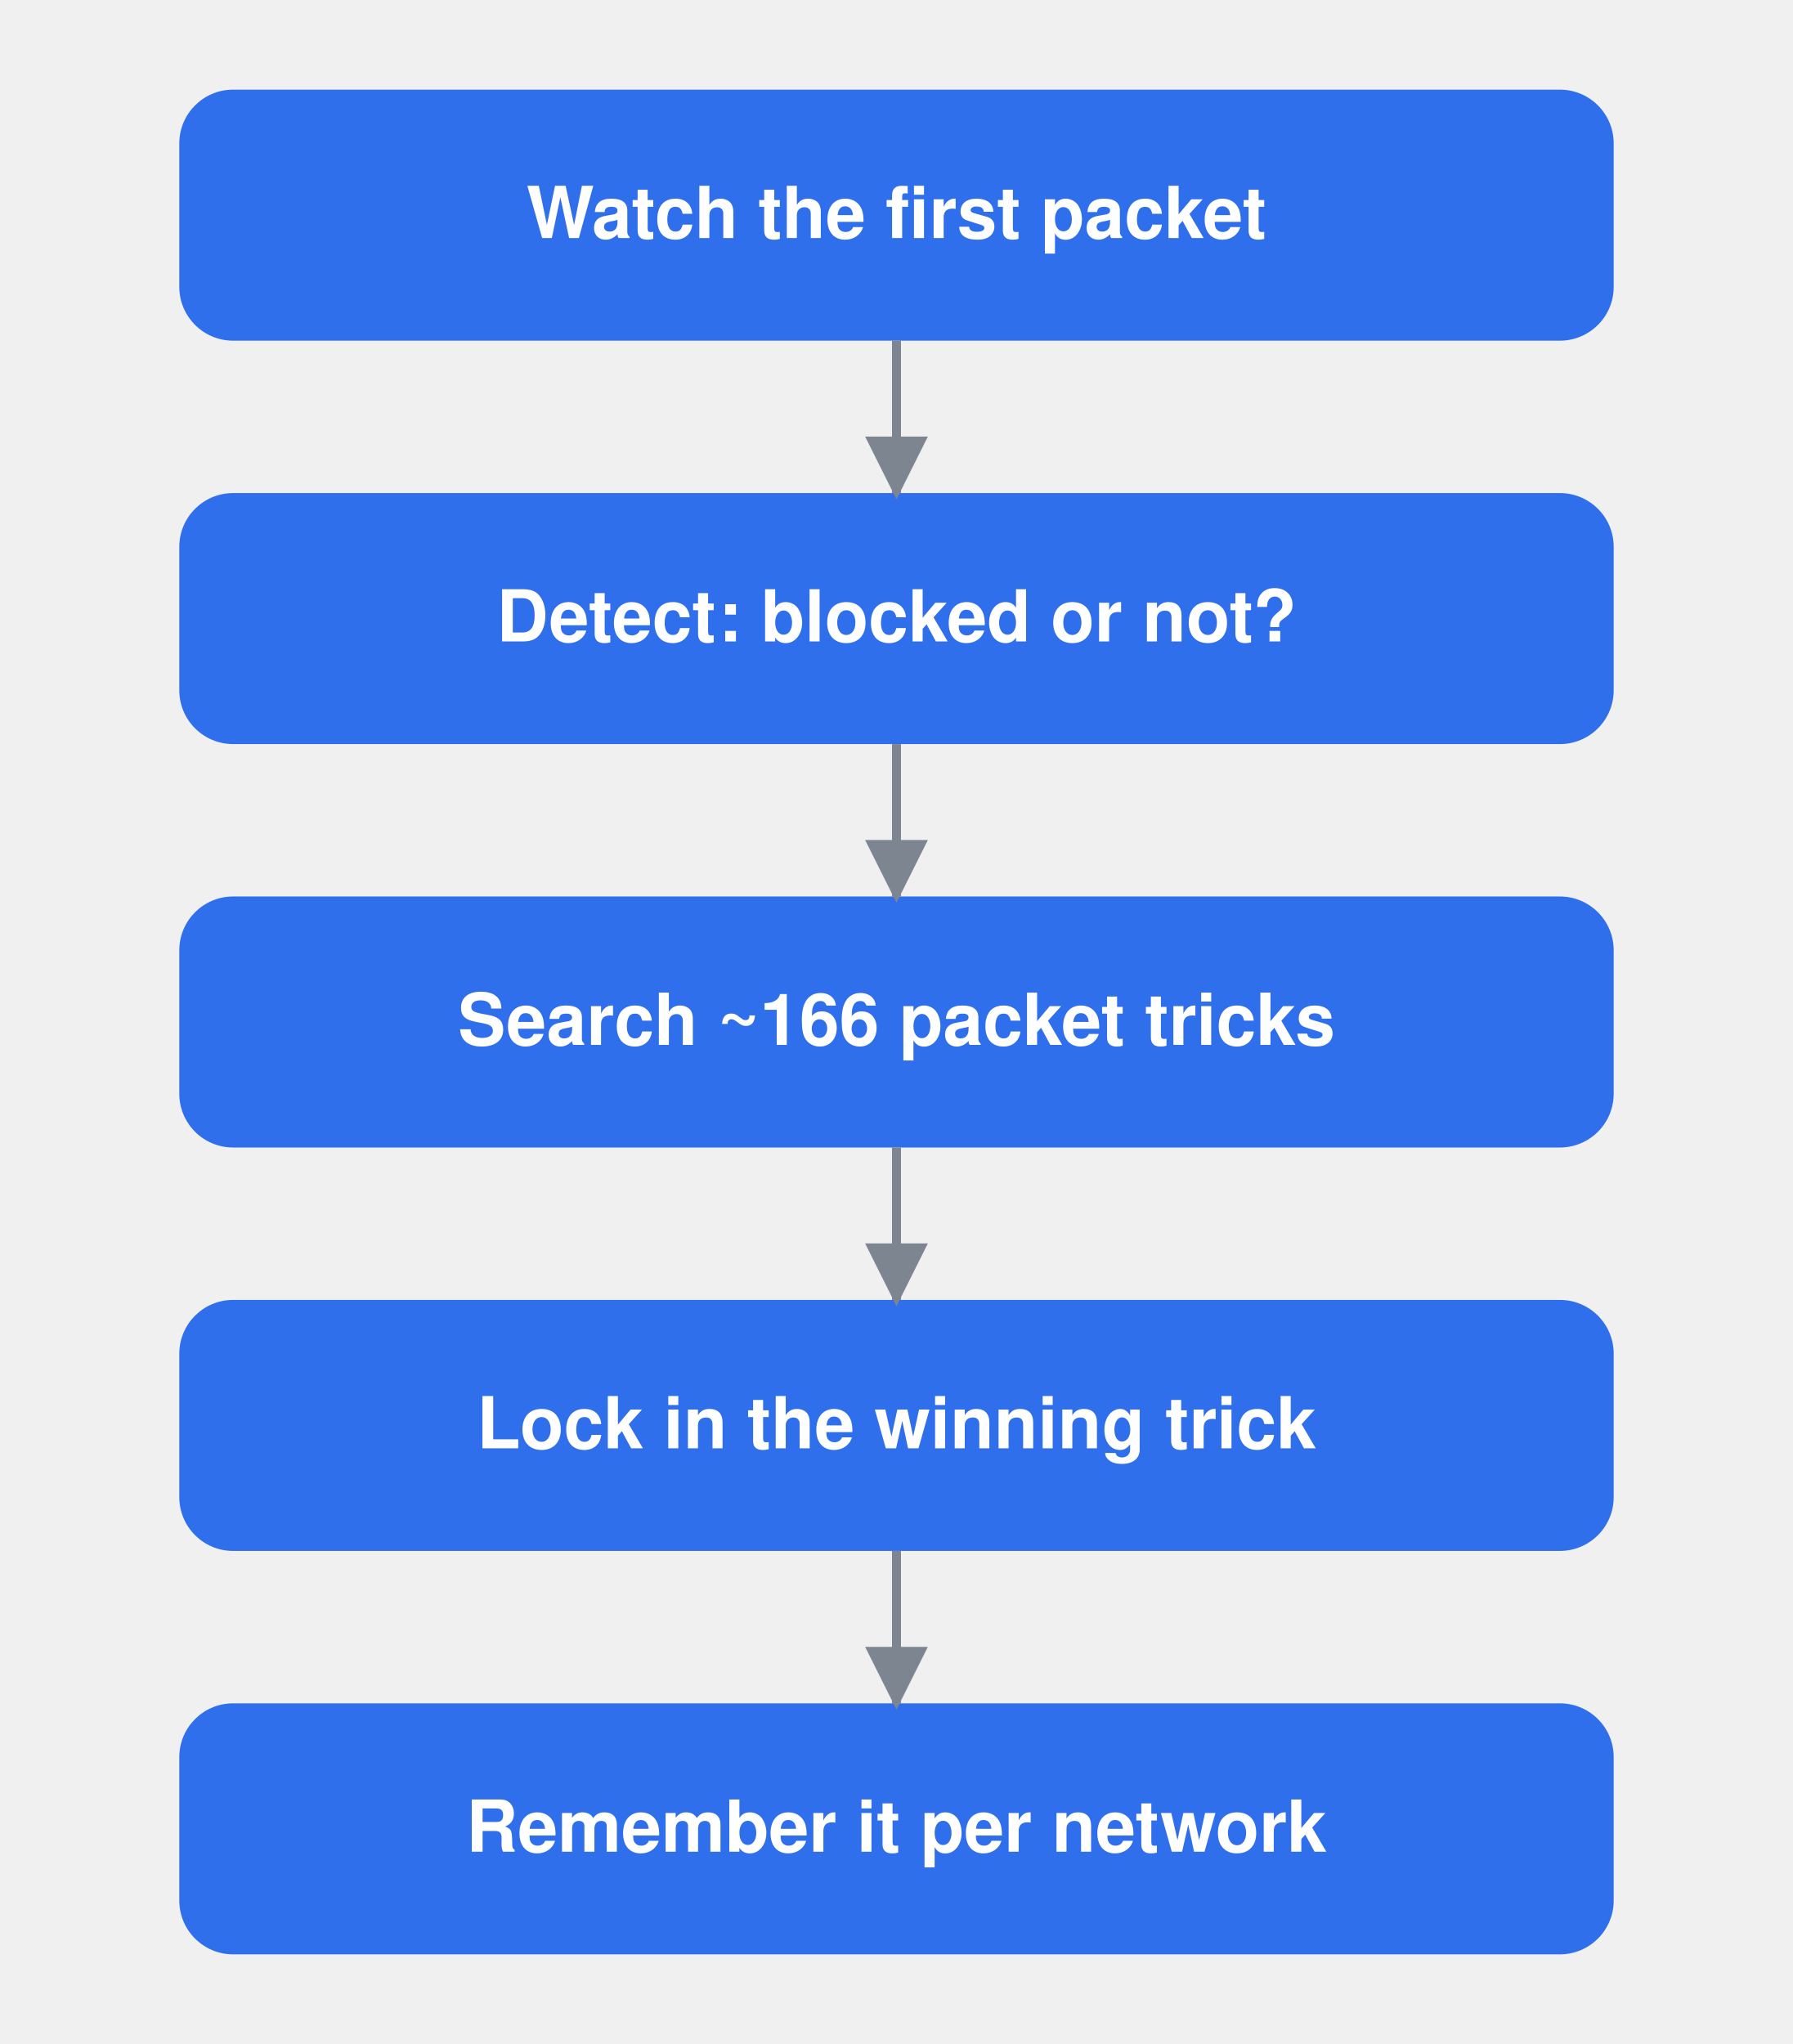
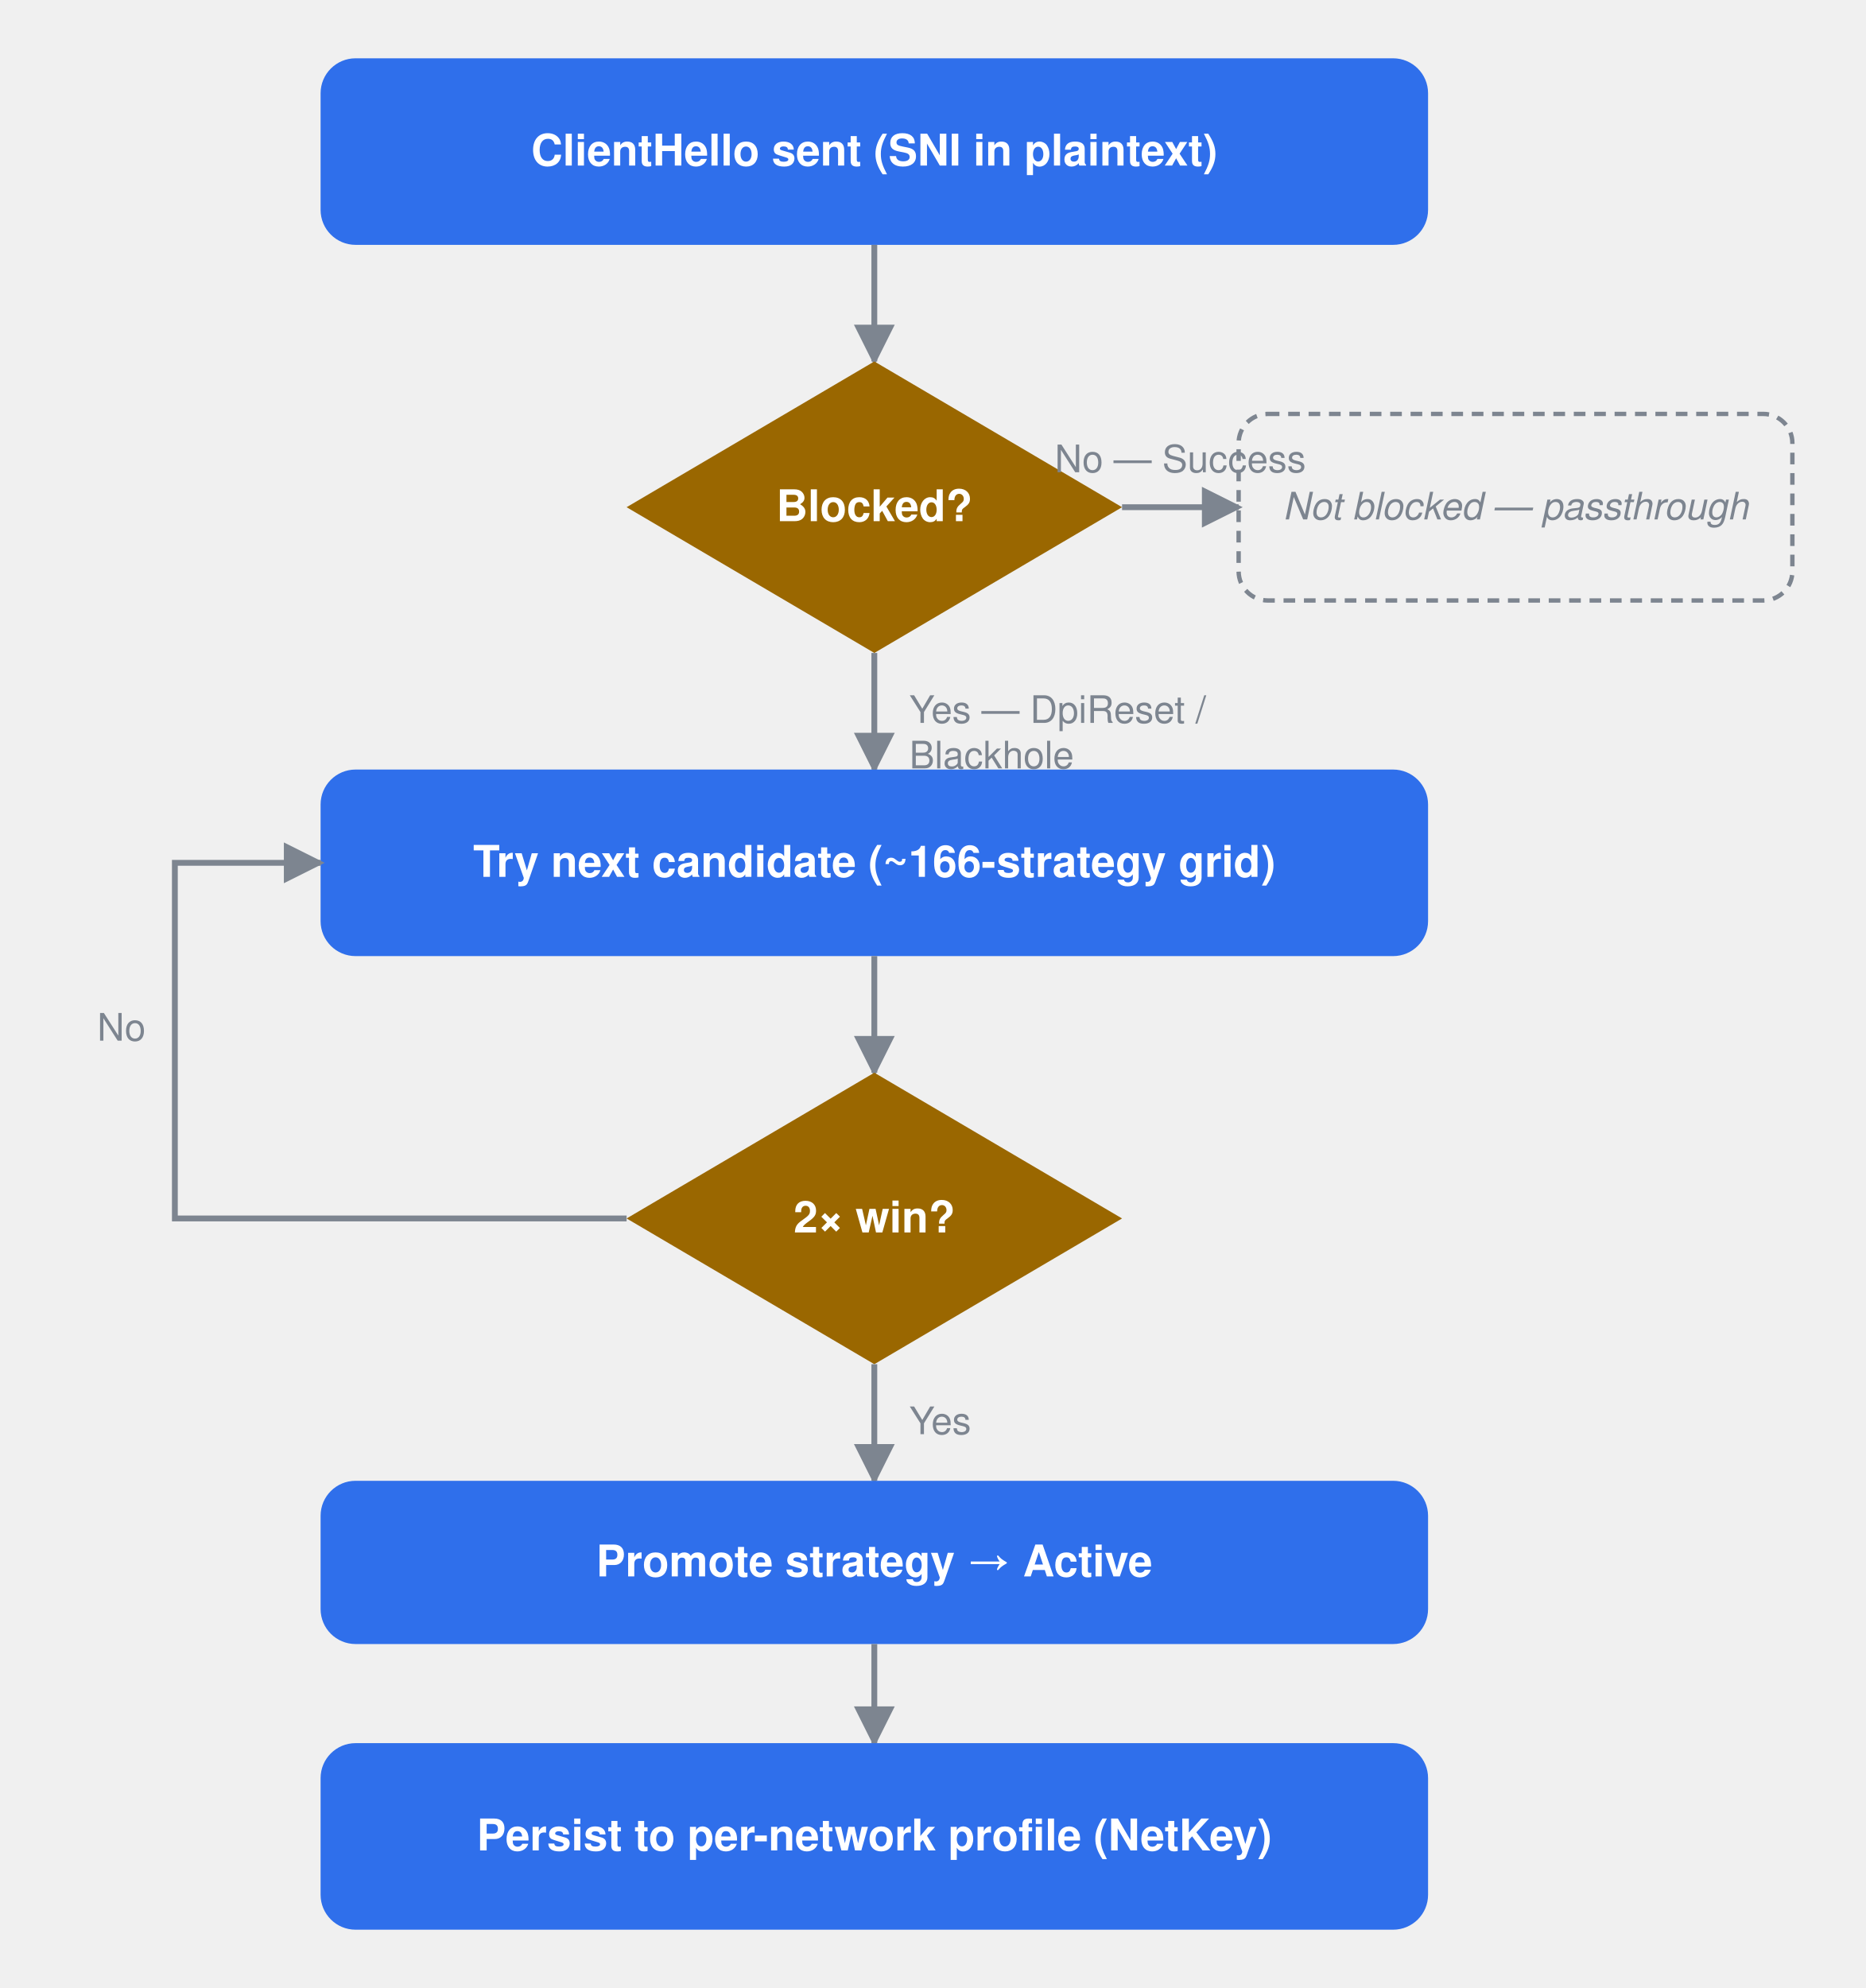
- <svg xmlns="http://www.w3.org/2000/svg" viewBox="0 0 400 456" width="100%" role="img">
+ <svg xmlns="http://www.w3.org/2000/svg" viewBox="0 0 640 682" width="100%" role="img">
  <defs>
    <marker id="arrow" viewBox="0 0 10 10" refX="9" refY="5" markerWidth="7" markerHeight="7" orient="auto-start-reverse">
      <path d="M0,0 L10,5 L0,10 z" fill="#7d8590" />
    </marker>
  </defs>
-   <rect x="40.0" y="20" width="320" height="56" rx="12" fill="#2f6feb" />
-   <text text-anchor="middle" font-family="-apple-system,BlinkMacSystemFont,Segoe UI,Helvetica,Arial,sans-serif" font-size="16" font-weight="600" fill="#ffffff">
-     <tspan x="200.0" y="53.1">Watch the first packet</tspan>
+   <rect x="110.0" y="20" width="380" height="64" rx="12" fill="#2f6feb" />
+   <text text-anchor="middle" font-family="-apple-system,BlinkMacSystemFont,Segoe UI,Helvetica,Arial,sans-serif" font-size="15" font-weight="600" fill="#ffffff">
+     <tspan x="300.0" y="56.8">ClientHello sent (SNI in plaintext)</tspan>
  </text>
-   <rect x="40.0" y="110" width="320" height="56" rx="12" fill="#2f6feb" />
-   <text text-anchor="middle" font-family="-apple-system,BlinkMacSystemFont,Segoe UI,Helvetica,Arial,sans-serif" font-size="16" font-weight="600" fill="#ffffff">
-     <tspan x="200.0" y="143.1">Detect: blocked or not?</tspan>
+   <line x1="300" y1="84" x2="300" y2="124.0" stroke="#7d8590" stroke-width="2" marker-end="url(#arrow)" />
+   <polygon points="300,124.0 385.0,174.0 300,224.0 215.0,174.0" fill="#9a6700" />
+   <text text-anchor="middle" font-family="-apple-system,BlinkMacSystemFont,Segoe UI,Helvetica,Arial,sans-serif" font-size="15" font-weight="600" fill="#ffffff">
+     <tspan x="300" y="178.8">Blocked?</tspan>
  </text>
-   <rect x="40.0" y="200" width="320" height="56" rx="12" fill="#2f6feb" />
-   <text text-anchor="middle" font-family="-apple-system,BlinkMacSystemFont,Segoe UI,Helvetica,Arial,sans-serif" font-size="16" font-weight="600" fill="#ffffff">
-     <tspan x="200.0" y="233.1">Search ~166 packet tricks</tspan>
+   <rect x="425" y="142.0" width="190" height="64" rx="10" fill="none" stroke="#7d8590" stroke-width="1.5" stroke-dasharray="4,3" />
+   <text text-anchor="middle" font-family="-apple-system,BlinkMacSystemFont,Segoe UI,Helvetica,Arial,sans-serif" font-size="13" font-style="italic" fill="#7d8590">
+     <tspan x="520.0" y="178.2">Not blocked — passthrough</tspan>
  </text>
-   <rect x="40.0" y="290" width="320" height="56" rx="12" fill="#2f6feb" />
-   <text text-anchor="middle" font-family="-apple-system,BlinkMacSystemFont,Segoe UI,Helvetica,Arial,sans-serif" font-size="16" font-weight="600" fill="#ffffff">
-     <tspan x="200.0" y="323.1">Lock in the winning trick</tspan>
+   <line x1="385" y1="174.0" x2="425" y2="174.0" stroke="#7d8590" stroke-width="2" marker-end="url(#arrow)" />
+   <text text-anchor="middle" font-family="-apple-system,BlinkMacSystemFont,Segoe UI,Helvetica,Arial,sans-serif" font-size="13" fill="#7d8590">
+     <tspan x="405" y="162.0">No — Success</tspan>
  </text>
-   <rect x="40.0" y="380" width="320" height="56" rx="12" fill="#2f6feb" />
-   <text text-anchor="middle" font-family="-apple-system,BlinkMacSystemFont,Segoe UI,Helvetica,Arial,sans-serif" font-size="16" font-weight="600" fill="#ffffff">
-     <tspan x="200.0" y="413.1">Remember it per network</tspan>
+   <line x1="300" y1="224.0" x2="300" y2="264" stroke="#7d8590" stroke-width="2" marker-end="url(#arrow)" />
+   <text text-anchor="start" font-family="-apple-system,BlinkMacSystemFont,Segoe UI,Helvetica,Arial,sans-serif" font-size="13" fill="#7d8590">
+     <tspan x="312" y="248.0">Yes — DpiReset /</tspan>
+     <tspan x="312" y="263.6">Blackhole</tspan>
  </text>
-   <line x1="200.0" y1="76" x2="200.0" y2="110" stroke="#7d8590" stroke-width="2" marker-end="url(#arrow)" />
-   <line x1="200.0" y1="166" x2="200.0" y2="200" stroke="#7d8590" stroke-width="2" marker-end="url(#arrow)" />
-   <line x1="200.0" y1="256" x2="200.0" y2="290" stroke="#7d8590" stroke-width="2" marker-end="url(#arrow)" />
-   <line x1="200.0" y1="346" x2="200.0" y2="380" stroke="#7d8590" stroke-width="2" marker-end="url(#arrow)" />
+   <rect x="110.0" y="264" width="380" height="64" rx="12" fill="#2f6feb" />
+   <text text-anchor="middle" font-family="-apple-system,BlinkMacSystemFont,Segoe UI,Helvetica,Arial,sans-serif" font-size="15" font-weight="600" fill="#ffffff">
+     <tspan x="300.0" y="300.8">Try next candidate (~166-strategy grid)</tspan>
+   </text>
+   <line x1="300" y1="328" x2="300" y2="368.0" stroke="#7d8590" stroke-width="2" marker-end="url(#arrow)" />
+   <polygon points="300,368.0 385.0,418.0 300,468.0 215.0,418.0" fill="#9a6700" />
+   <text text-anchor="middle" font-family="-apple-system,BlinkMacSystemFont,Segoe UI,Helvetica,Arial,sans-serif" font-size="15" font-weight="600" fill="#ffffff">
+     <tspan x="300" y="422.8">2× win?</tspan>
+   </text>
+   <path d="M215,418.0 L60.0,418.0 L60.0,296.0 L110.0,296.0" fill="none" stroke="#7d8590" stroke-width="2" marker-end="url(#arrow)" />
+   <text text-anchor="end" font-family="-apple-system,BlinkMacSystemFont,Segoe UI,Helvetica,Arial,sans-serif" font-size="13" fill="#7d8590">
+     <tspan x="50.0" y="357.0">No</tspan>
+   </text>
+   <line x1="300" y1="468.0" x2="300" y2="508" stroke="#7d8590" stroke-width="2" marker-end="url(#arrow)" />
+   <text text-anchor="start" font-family="-apple-system,BlinkMacSystemFont,Segoe UI,Helvetica,Arial,sans-serif" font-size="13" fill="#7d8590">
+     <tspan x="312" y="492.0">Yes</tspan>
+   </text>
+   <rect x="110.0" y="508" width="380" height="56" rx="12" fill="#2f6feb" />
+   <text text-anchor="middle" font-family="-apple-system,BlinkMacSystemFont,Segoe UI,Helvetica,Arial,sans-serif" font-size="15" font-weight="600" fill="#ffffff">
+     <tspan x="300.0" y="540.8">Promote strategy → Active</tspan>
+   </text>
+   <line x1="300" y1="564" x2="300" y2="598" stroke="#7d8590" stroke-width="2" marker-end="url(#arrow)" />
+   <rect x="110.0" y="598" width="380" height="64" rx="12" fill="#2f6feb" />
+   <text text-anchor="middle" font-family="-apple-system,BlinkMacSystemFont,Segoe UI,Helvetica,Arial,sans-serif" font-size="15" font-weight="600" fill="#ffffff">
+     <tspan x="300.0" y="634.8">Persist to per-network profile (NetKey)</tspan>
+   </text>
</svg>
